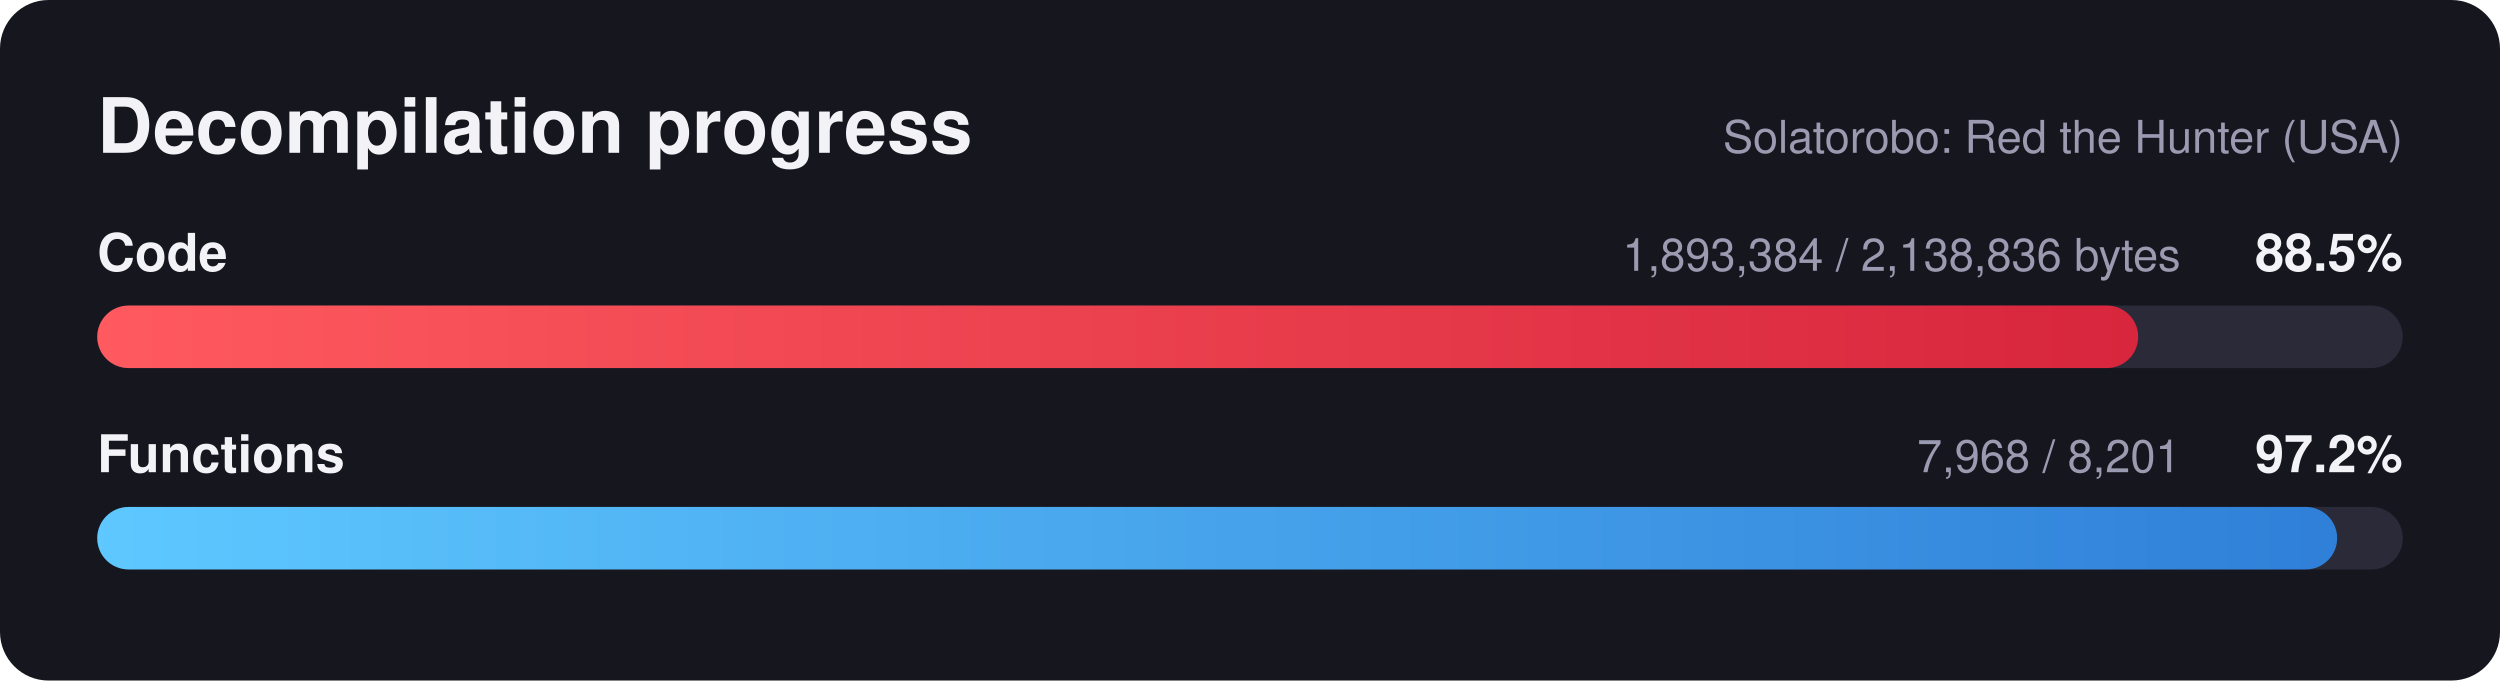
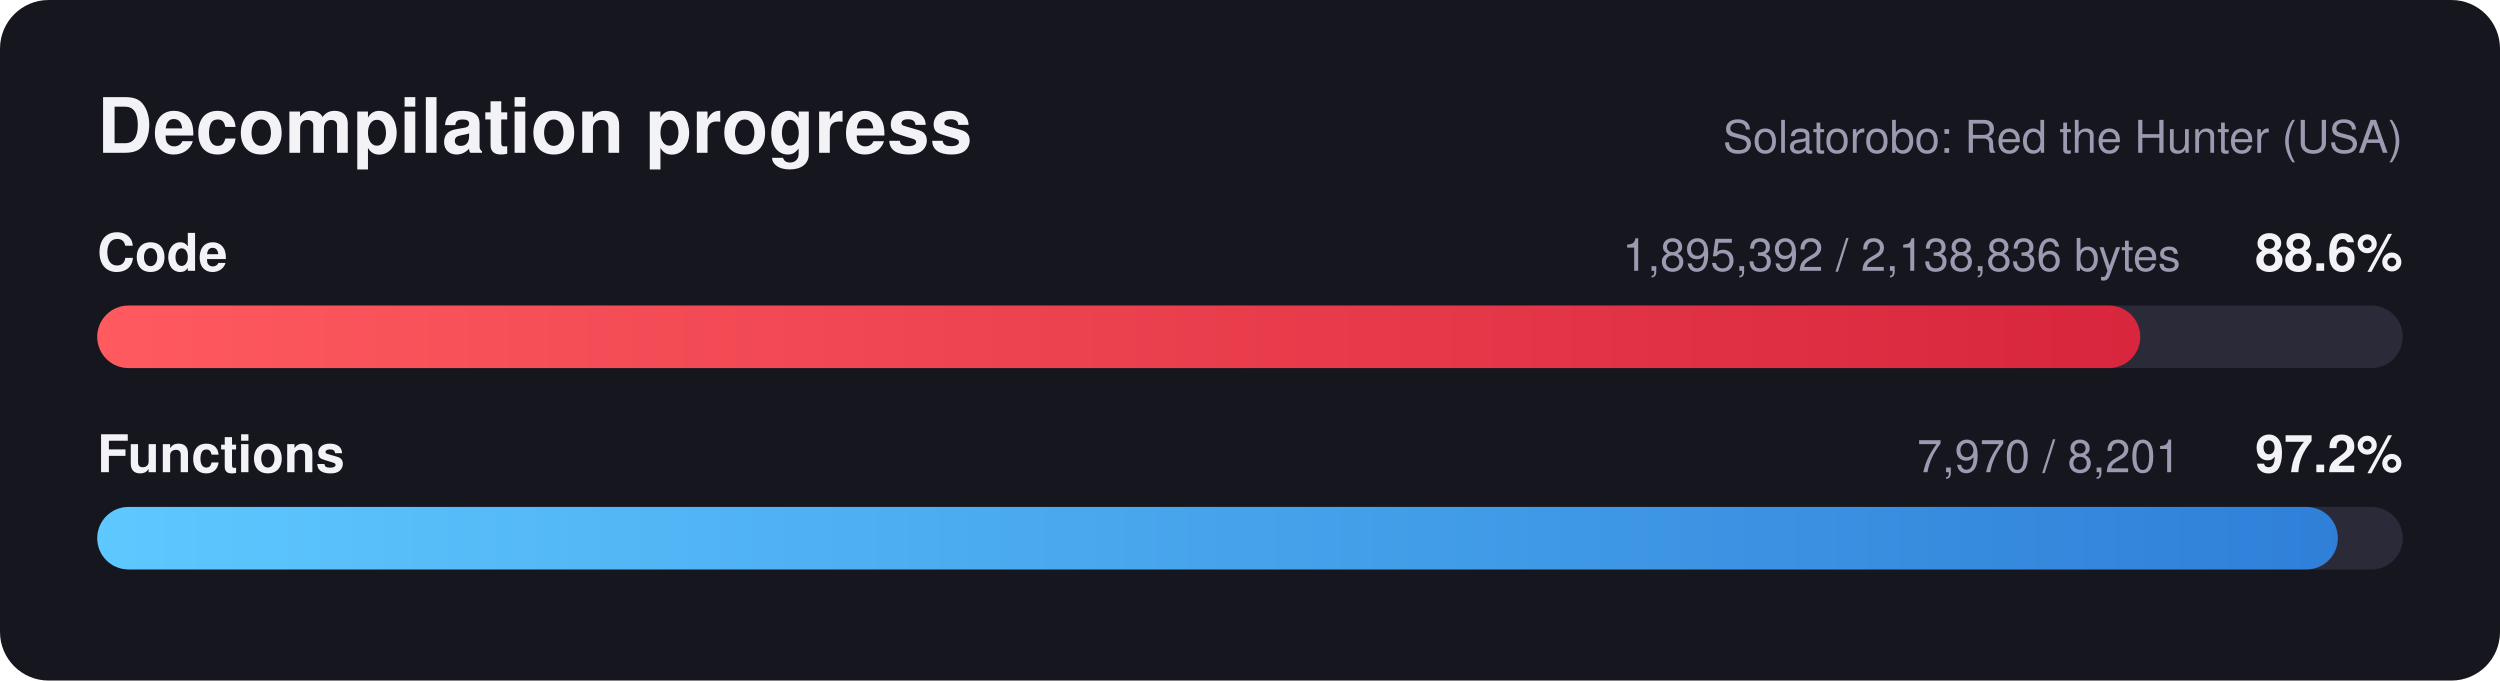
<svg xmlns="http://www.w3.org/2000/svg" width="720" height="196" viewBox="0 0 720 196" font-family="Segoe UI, Helvetica, Arial, sans-serif">
  <defs>
    <linearGradient id="red" x1="0" x2="1" y1="0" y2="0">
      <stop offset="0" stop-color="#ff5a5f" />
      <stop offset="1" stop-color="#d7263d" />
    </linearGradient>
    <linearGradient id="blue" x1="0" x2="1" y1="0" y2="0">
      <stop offset="0" stop-color="#5ec8ff" />
      <stop offset="1" stop-color="#2f7fd8" />
    </linearGradient>
  </defs>
  <rect width="720" height="196" rx="14" fill="#16161f" />
  <text x="28" y="44" fill="#f2f2f7" font-size="22" font-weight="700">Decompilation progress</text>
  <text x="692" y="44" fill="#9a9ab0" font-size="13" text-anchor="end">Solatorobo: Red the Hunter (USA)</text>
  <text x="28" y="78" fill="#f2f2f7" font-size="15" font-weight="600">Code</text>
-   <text x="692" y="78" fill="#f2f2f7" font-size="15" font-weight="700" text-anchor="end">88.5%</text>
-   <text x="628" y="78" fill="#9a9ab0" font-size="13" text-anchor="end">1,893,384 / 2,138,836 bytes</text>
+   <text x="692" y="78" fill="#f2f2f7" font-size="15" font-weight="700" text-anchor="end">88.6%</text>
+   <text x="628" y="78" fill="#9a9ab0" font-size="13" text-anchor="end">1,895,392 / 2,138,836 bytes</text>
  <rect x="28" y="88" width="664" height="18" rx="9.0" fill="#2a2a38" />
-   <rect x="28" y="88" width="587.8" height="18" rx="9.0" fill="url(#red)" />
+   <rect x="28" y="88" width="588.4" height="18" rx="9.0" fill="url(#red)" />
  <text x="28" y="136" fill="#f2f2f7" font-size="15" font-weight="600">Functions</text>
  <text x="692" y="136" fill="#f2f2f7" font-size="15" font-weight="700" text-anchor="end">97.2%</text>
-   <text x="628" y="136" fill="#9a9ab0" font-size="13" text-anchor="end">7,968 / 8,201</text>
+   <text x="628" y="136" fill="#9a9ab0" font-size="13" text-anchor="end">7,970 / 8,201</text>
  <rect x="28" y="146" width="664" height="18" rx="9.0" fill="#2a2a38" />
-   <rect x="28" y="146" width="645.1" height="18" rx="9.0" fill="url(#blue)" />
+   <rect x="28" y="146" width="645.3" height="18" rx="9.0" fill="url(#blue)" />
</svg>
